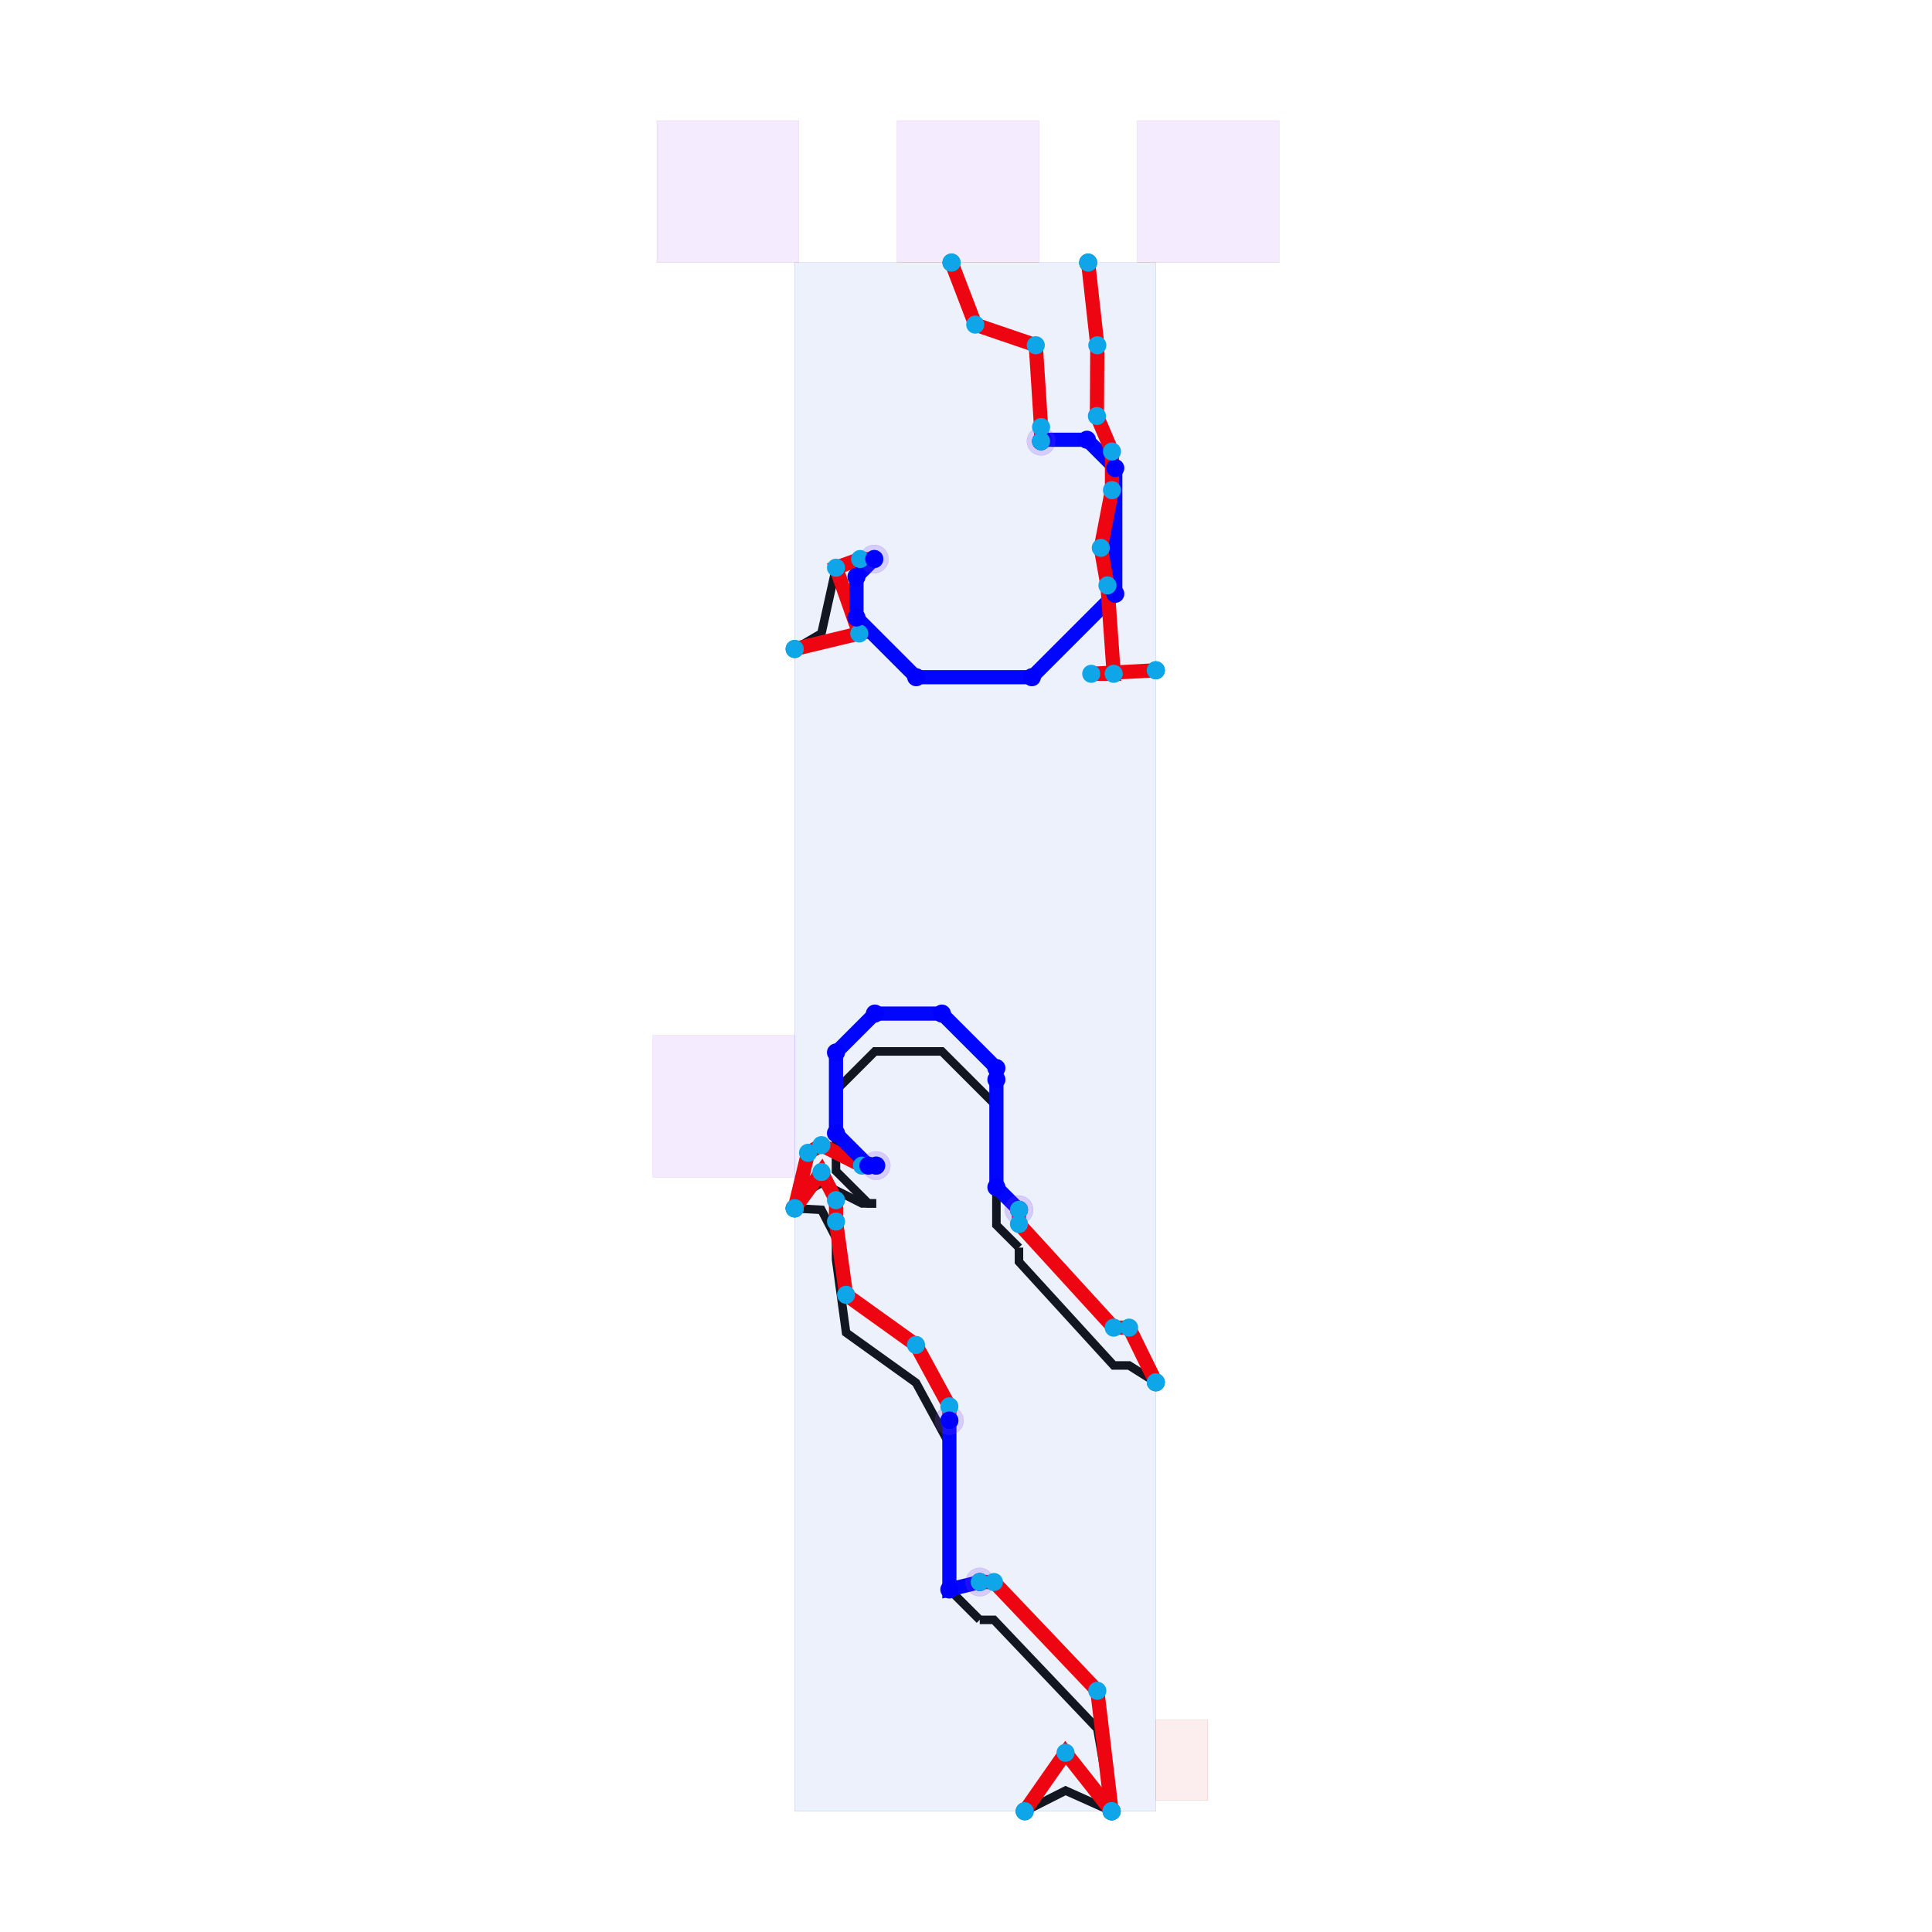
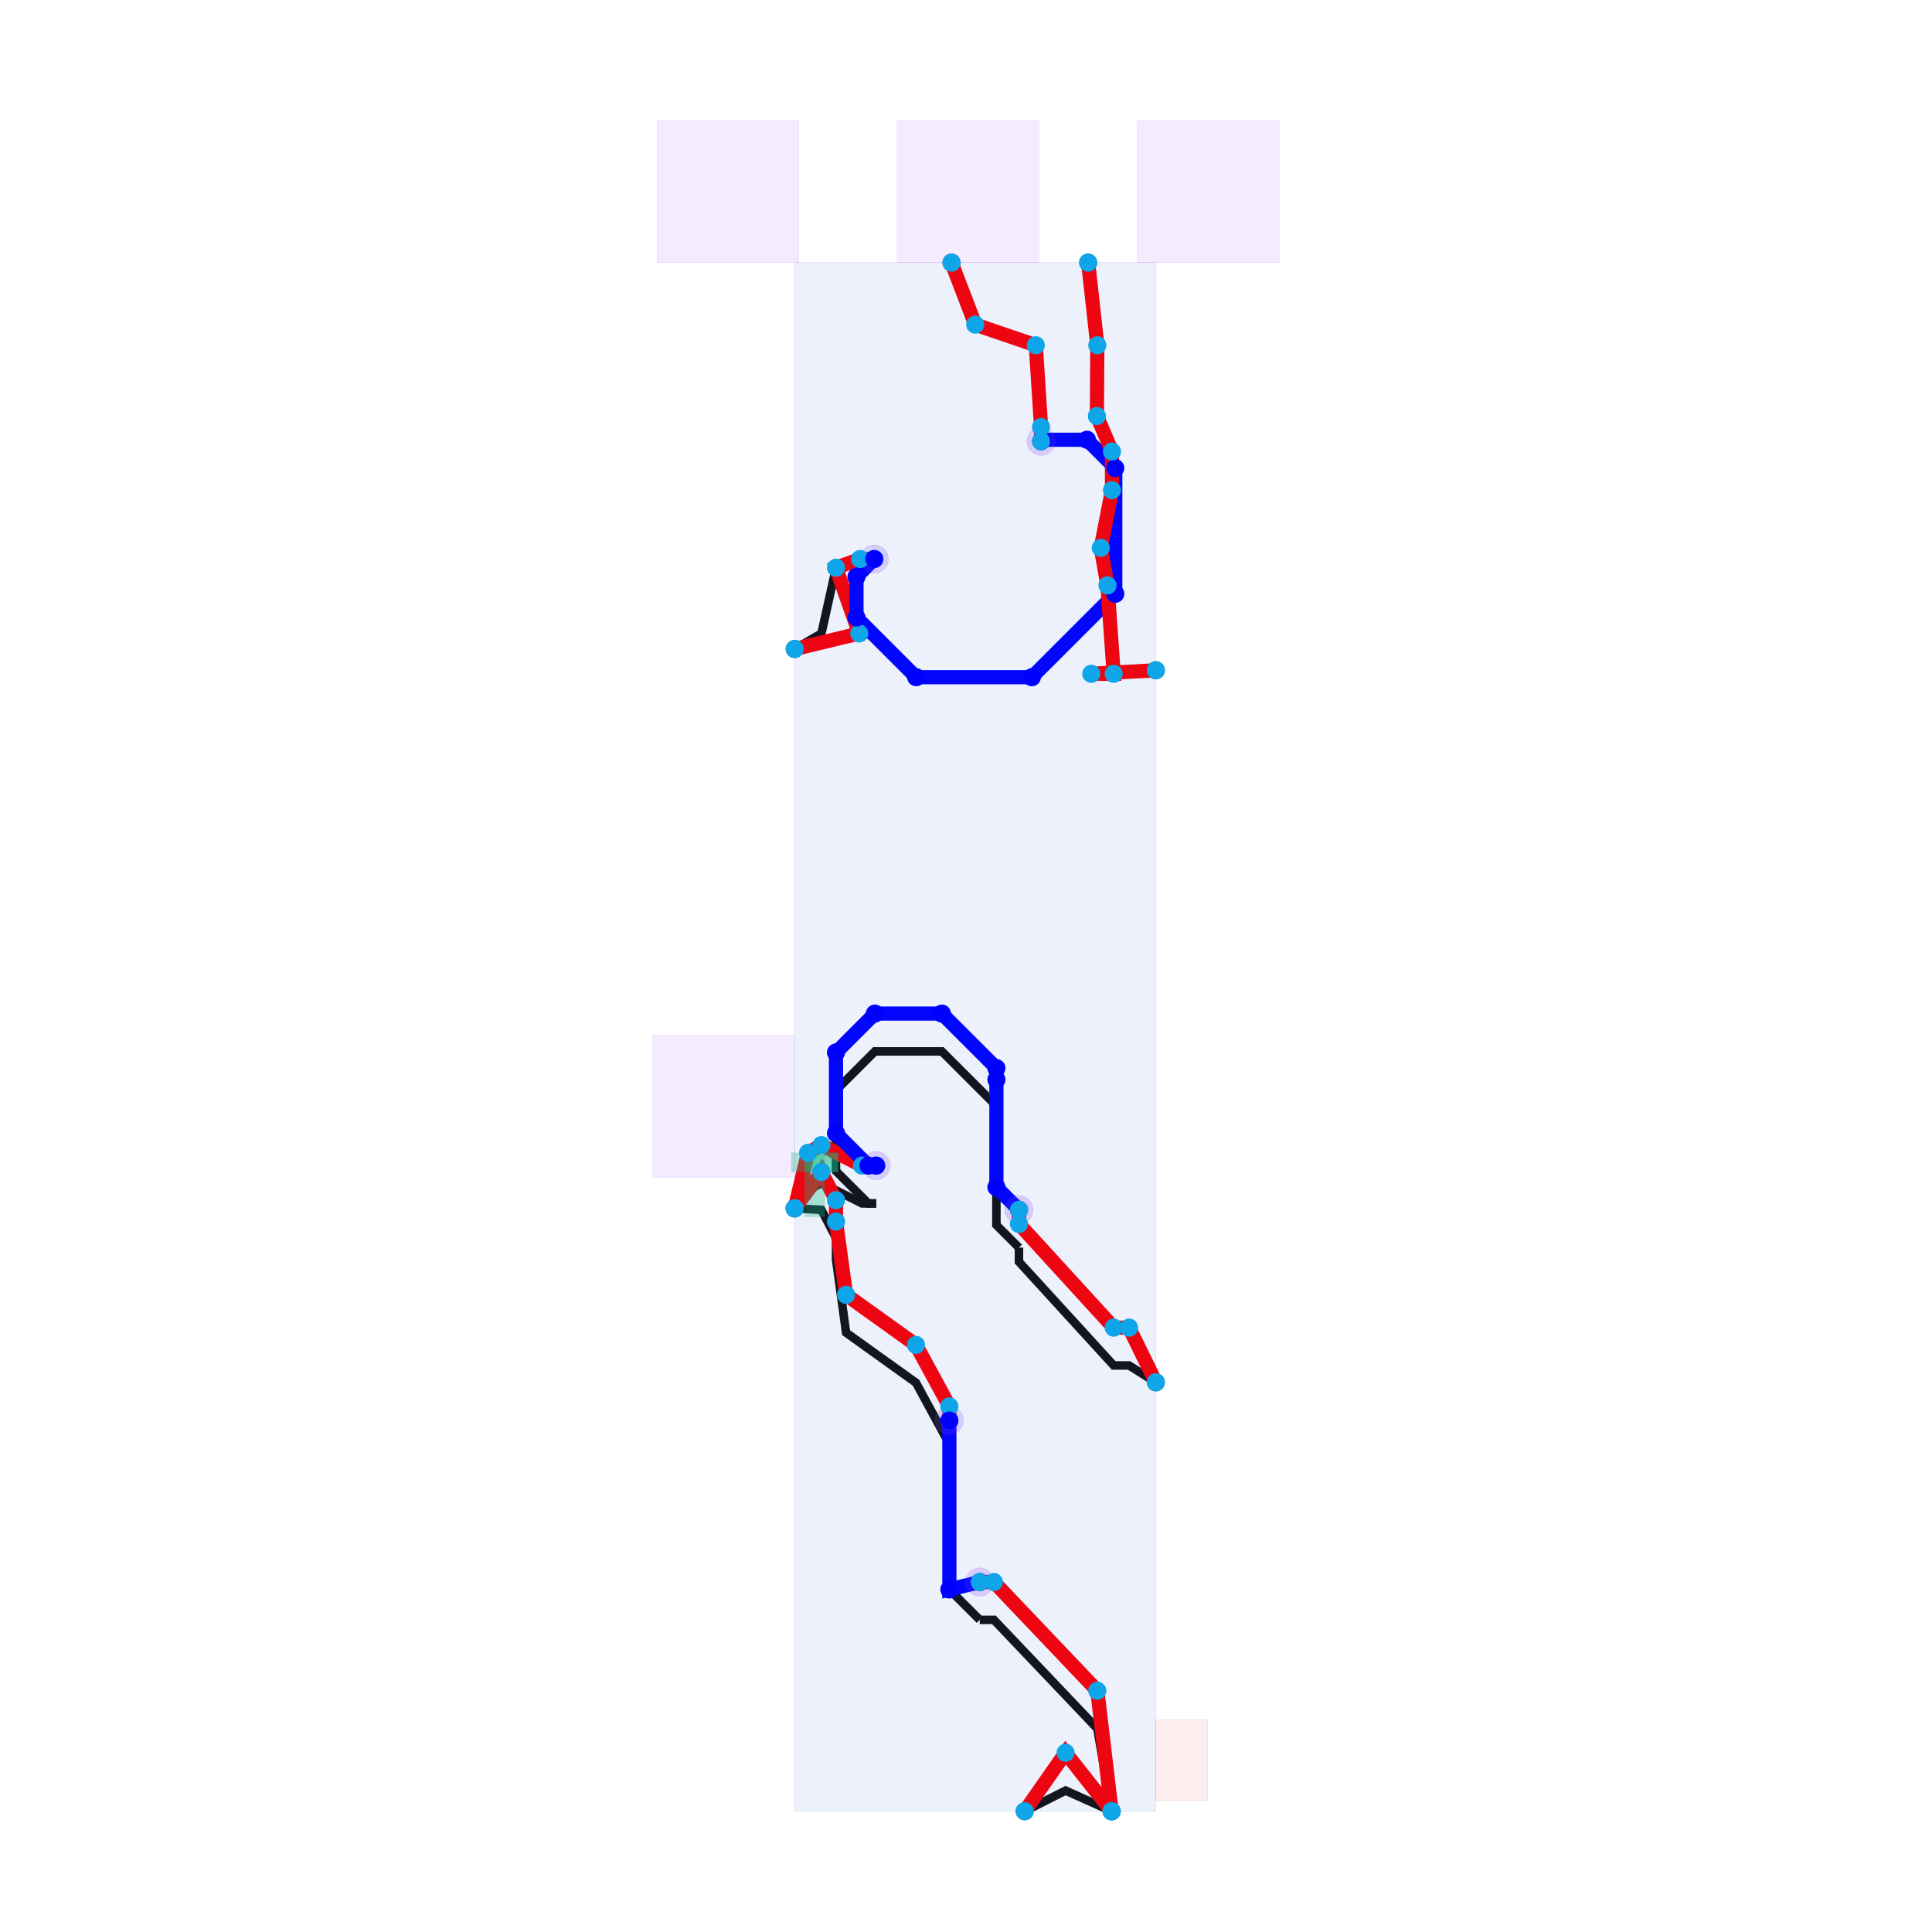
<svg xmlns="http://www.w3.org/2000/svg" width="640" height="640" viewBox="0 0 640 640">
  <rect width="100%" height="100%" fill="white" />
  <g>
    <polyline data-points="9.976725799387117,-0.8356499063598992 10.259665738752886,-0.6712706666666657 10.413998488752886,0.02386810000000139 10.668331238752888,0.11576100000000134 10.818331238752886,0.11576100000000134" data-type="line" data-label="original:source_net_10_mst2" points="263.244,214.991 272.108,209.841 276.943,188.063 284.911,185.185 289.61,185.185" fill="none" stroke="#111111" stroke-width="2.82" />
  </g>
  <g>
    <polyline data-points="10.818331238752886,0.11576100000000134 10.818331238752886,0.11576100000000134 10.630267238752888,-0.07230299999999867 10.630267238752888,-0.5027339999999987 11.261479238752887,-1.1339459999999986 12.484730238752887,-1.1339459999999986 13.366732238752887,-0.2519439999999986 13.366732238752887,1.0774840000000014 13.067144238752887,1.3770720000000014 12.598049238752887,1.3770720000000014 12.582202238752886,1.3612250000000015" data-type="line" data-label="original:source_net_10_mst2" points="289.61,185.185 289.61,185.185 283.718,191.076 283.718,204.561 303.493,224.336 341.816,224.336 369.448,196.704 369.448,155.055 360.063,145.669 345.366,145.669 344.87,146.166" fill="none" stroke="#111111" stroke-width="2.82" />
  </g>
  <g>
    <polyline data-points="12.582202238752886,1.3612250000000015 12.582202238752886,1.3612250000000015 12.582202238752888,1.5112250000000014 12.52624659859433,2.376036000000001 11.886218238752885,2.5945270000000007 11.635,3.25" data-type="line" data-label="original:source_net_10_mst2" points="344.87,146.166 344.87,146.166 344.87,141.467 343.117,114.373 323.066,107.528 315.195,86.993" fill="none" stroke="#111111" stroke-width="2.82" />
  </g>
  <g>
    <polyline data-points="9.976725799387117,-6.75 10.259665738752886,-6.765884 10.413998988752887,-7.0637641421622535 10.413998488752886,-7.2896678999999995 10.520465488752887,-8.0643806 11.259665738752886,-8.594268 11.612502238752887,-9.243642999999999 11.612502238752887,-9.393642999999999" data-type="line" data-label="original:source_net_17_mst2" points="263.244,400.28 272.108,400.777 276.943,410.11 276.943,417.187 280.278,441.458 303.437,458.058 314.491,478.402 314.491,483.102" fill="none" stroke="#111111" stroke-width="2.82" />
  </g>
  <g>
    <polyline data-points="11.612502238752887,-9.393642999999999 11.612502238752887,-9.393642999999999 11.612502238752887,-10.780154 11.933598238752888,-11.10125" data-type="line" data-label="original:source_net_17_mst2" points="314.491,483.102 314.491,483.102 314.491,526.539 324.55,536.599" fill="none" stroke="#111111" stroke-width="2.82" />
  </g>
  <g>
    <polyline data-points="11.933598238752888,-11.10125 11.933598238752888,-11.10125 12.083598238752888,-11.10125 13.17686759859433,-12.251036 13.32824855787278,-13.125" data-type="line" data-label="original:source_net_17_mst2" points="324.55,536.599 324.55,536.599 329.249,536.599 363.5,572.62 368.243,600" fill="none" stroke="#111111" stroke-width="2.82" />
  </g>
  <g>
    <polyline data-points="9.976725799387117,-6.75 10.118195769070002,-6.562730222222221 10.259665738752886,-6.481467711111111 10.688482238752886,-6.698178 10.838482238752887,-6.6981779999999995" data-type="line" data-label="original:source_net_8_mst2" points="263.244,400.28 267.676,394.413 272.108,391.867 285.542,398.656 290.242,398.656" fill="none" stroke="#111111" stroke-width="2.82" />
  </g>
  <g>
    <polyline data-points="10.838482238752887,-6.6981779999999995 10.838482238752887,-6.6981779999999995 10.756037238752887,-6.6981779999999995 10.413627238752888,-6.355767999999999 10.413627238752888,-5.501936 10.824849238752886,-5.090714 11.533441238752888,-5.090714 12.109848238752887,-5.667121 12.109848238752887,-5.788346 12.109848238752887,-6.92676 12.348422238752887,-7.165334" data-type="line" data-label="original:source_net_8_mst2" points="290.242,398.656 290.242,398.656 287.659,398.656 276.931,387.929 276.931,361.18 289.814,348.296 312.014,348.296 330.072,366.355 330.072,370.152 330.072,405.817 337.546,413.292" fill="none" stroke="#111111" stroke-width="2.82" />
  </g>
  <g>
    <polyline data-points="12.348422238752887,-7.165334 12.348422238752887,-7.165334 12.348422238752887,-7.315334 13.350114988752887,-8.4114291 13.512770738752886,-8.4114301 13.795710678118654,-8.58960001922232" data-type="line" data-label="original:source_net_8_mst2" points="337.546,413.292 337.546,413.292 337.546,417.991 368.928,452.33 374.023,452.33 382.888,457.912" fill="none" stroke="#111111" stroke-width="2.82" />
  </g>
  <g>
    <polyline data-points="13.08,3.25 13.17686759859433,2.376036000000001 13.172485488752887,1.6279542000000016 13.331907488752886,1.2525398000000014 13.331907488752886,0.8437101148723783 13.213751488752887,0.2337071000000014 13.284183113752887,-0.16322444999999863 13.350114988752887,-1.0978930999999987 13.512770738752886,-1.0978940999999987 13.795710678118654,-1.0606155300614697" data-type="line" data-label="original:source_net_10_mst1" points="360.465,86.993 363.5,114.373 363.363,137.81 368.357,149.571 368.357,162.379 364.656,181.489 366.862,193.925 368.928,223.207 374.023,223.207 382.888,222.039" fill="none" stroke="#111111" stroke-width="2.82" />
  </g>
  <g>
    <polyline data-points="12.409009742330268,-13.125 12.84096445843577,-12.906509 13.32824855787278,-13.125" data-type="line" data-label="original:source_net_17_mst1" points="339.444,600 352.977,593.155 368.243,600" fill="none" stroke="#111111" stroke-width="2.82" />
  </g>
  <g>
    <polyline data-points="9.976725799387117,-0.8356499063598992 10.659665738752887,-0.6712706666666657 10.413998488752886,0.02386810000000139 10.668331238752888,0.11576100000000134 10.818331238752886,0.11576100000000134" data-type="line" data-label="source_net_10_mst2" points="263.244,214.991 284.639,209.841 276.943,188.063 284.911,185.185 289.61,185.185" fill="none" stroke="#FF0000" stroke-width="4.699" />
  </g>
  <g>
    <polyline data-points="10.818331238752886,0.11576100000000134 10.818331238752886,0.11576100000000134 10.630267238752888,-0.07230299999999867 10.630267238752888,-0.5027339999999987 11.261479238752887,-1.1339459999999986 12.484730238752887,-1.1339459999999986 13.366732238752887,-0.2519439999999986 13.366732238752887,1.0774840000000014 13.067144238752887,1.3770720000000014 12.598049238752887,1.3770720000000014 12.582202238752886,1.3612250000000015" data-type="line" data-label="source_net_10_mst2" points="289.61,185.185 289.61,185.185 283.718,191.076 283.718,204.561 303.493,224.336 341.816,224.336 369.448,196.704 369.448,155.055 360.063,145.669 345.366,145.669 344.87,146.166" fill="none" stroke="#0000FF" stroke-width="4.699" />
  </g>
  <g>
    <polyline data-points="12.582202238752886,1.3612250000000015 12.582202238752886,1.3612250000000015 12.582202238752888,1.5112250000000014 12.52624659859433,2.376036000000001 11.886218238752885,2.5945270000000007 11.635,3.25" data-type="line" data-label="source_net_10_mst2" points="344.87,146.166 344.87,146.166 344.87,141.467 343.117,114.373 323.066,107.528 315.195,86.993" fill="none" stroke="#FF0000" stroke-width="4.699" />
  </g>
  <g>
    <polyline data-points="9.976725799387117,-6.75 10.259665738752886,-6.365883999999999 10.413998988752887,-6.663764142162253 10.413998488752886,-6.889667899999999 10.520465488752887,-7.664380599999999 11.259665738752886,-8.194268 11.612502238752887,-8.843642999999998 11.612502238752887,-8.993642999999999" data-type="line" data-label="source_net_17_mst2" points="263.244,400.28 272.108,388.246 276.943,397.578 276.943,404.655 280.278,428.926 303.437,445.527 314.491,465.871 314.491,470.57" fill="none" stroke="#FF0000" stroke-width="4.699" />
  </g>
  <g>
    <polyline data-points="11.612502238752887,-8.993642999999999 11.612502238752887,-8.993642999999999 11.612502238752887,-10.780154 11.933598238752888,-10.70125" data-type="line" data-label="source_net_17_mst2" points="314.491,470.57 314.491,470.57 314.491,526.539 324.55,524.067" fill="none" stroke="#0000FF" stroke-width="4.699" />
  </g>
  <g>
    <polyline data-points="11.933598238752888,-10.70125 11.933598238752888,-10.70125 12.083598238752888,-10.70125 13.17686759859433,-11.851035999999999 13.32824855787278,-13.125" data-type="line" data-label="source_net_17_mst2" points="324.55,524.067 324.55,524.067 329.249,524.067 363.5,560.088 368.243,600" fill="none" stroke="#FF0000" stroke-width="4.699" />
  </g>
  <g>
    <polyline data-points="9.976725799387117,-6.75 10.118195769070002,-6.162730222222221 10.259665738752886,-6.08146771111111 10.688482238752886,-6.298178 10.838482238752887,-6.298177999999999" data-type="line" data-label="source_net_8_mst2" points="263.244,400.28 267.676,381.881 272.108,379.335 285.542,386.125 290.242,386.125" fill="none" stroke="#FF0000" stroke-width="4.699" />
  </g>
  <g>
    <polyline data-points="10.838482238752887,-6.298177999999999 10.838482238752887,-6.298177999999999 10.756037238752887,-6.298177999999999 10.413627238752888,-5.955767999999999 10.413627238752888,-5.101935999999999 10.824849238752886,-4.690714 11.533441238752888,-4.690714 12.109848238752887,-5.2671209999999995 12.109848238752887,-5.388345999999999 12.109848238752887,-6.5267599999999995 12.348422238752887,-6.765333999999999" data-type="line" data-label="source_net_8_mst2" points="290.242,386.125 290.242,386.125 287.659,386.125 276.931,375.397 276.931,348.648 289.814,335.765 312.014,335.765 330.072,353.823 330.072,357.621 330.072,393.286 337.546,400.76" fill="none" stroke="#0000FF" stroke-width="4.699" />
  </g>
  <g>
    <polyline data-points="12.348422238752887,-6.765333999999999 12.348422238752887,-6.765333999999999 12.348422238752887,-6.915334 13.350114988752887,-8.011429099999999 13.512770738752886,-8.0114301 13.795710678118654,-8.58960001922232" data-type="line" data-label="source_net_8_mst2" points="337.546,400.76 337.546,400.76 337.546,405.459 368.928,439.799 374.023,439.799 382.888,457.912" fill="none" stroke="#FF0000" stroke-width="4.699" />
  </g>
  <g>
    <polyline data-points="13.08,3.25 13.17686759859433,2.376036000000001 13.172485488752887,1.6279542000000016 13.331907488752886,1.2525398000000014 13.331907488752886,0.8437101148723783 13.213751488752887,0.2337071000000014 13.284183113752887,-0.16322444999999863 13.350114988752887,-1.0978930999999987 13.112770738752886,-1.0978940999999987 13.795710678118654,-1.0606155300614697" data-type="line" data-label="source_net_10_mst1" points="360.465,86.993 363.5,114.373 363.363,137.81 368.357,149.571 368.357,162.379 364.656,181.489 366.862,193.925 368.928,223.207 361.492,223.207 382.888,222.039" fill="none" stroke="#FF0000" stroke-width="4.699" />
  </g>
  <g>
    <polyline data-points="12.409009742330268,-13.125 12.84096445843577,-12.506509 13.32824855787278,-13.125" data-type="line" data-label="source_net_17_mst1" points="339.444,600 352.977,580.623 368.243,600" fill="none" stroke="#FF0000" stroke-width="4.699" />
  </g>
  <g>
    <rect data-type="rect" data-label="cmn_4" data-x="11.886218238752885" data-y="-4.9375" x="263.244" y="86.993" width="119.644" height="513.007" fill="rgba(29, 78, 216, 0.08)" stroke="#1d4ed8" stroke-width="0.032" />
  </g>
  <g>
    <rect data-type="rect" data-label="obstacle:rect:0" data-x="14.070710678118655" data-y="-12.585786437626904" x="382.888" y="569.816" width="17.231" height="26.583" fill="rgba(220, 38, 38, 0.08)" stroke="#dc2626" stroke-width="0.032" />
  </g>
  <g>
    <rect data-type="rect" data-label="obstacle:oval:1" data-x="9.226725799387117" data-y="-5.671299812719798" x="216.251" y="342.989" width="46.993" height="46.993" fill="rgba(168, 85, 247, 0.12)" stroke="#a855f7" stroke-width="0.032" />
  </g>
  <g>
    <rect data-type="rect" data-label="obstacle:oval:2" data-x="14.35" data-y="4" x="376.756" y="40" width="46.993" height="46.993" fill="rgba(168, 85, 247, 0.12)" stroke="#a855f7" stroke-width="0.032" />
  </g>
  <g>
    <rect data-type="rect" data-label="obstacle:oval:3" data-x="11.81" data-y="4" x="297.181" y="40" width="46.993" height="46.993" fill="rgba(168, 85, 247, 0.12)" stroke="#a855f7" stroke-width="0.032" />
  </g>
  <g>
    <rect data-type="rect" data-label="obstacle:oval:4" data-x="9.27" data-y="4" x="217.607" y="40" width="46.993" height="46.993" fill="rgba(168, 85, 247, 0.12)" stroke="#a855f7" stroke-width="0.032" />
+   </g>
+   <g>
+     <rect data-type="rect" data-label="trace-violation:1:s0:2:s1:top" data-x="10.188930753911444" data-y="-6.26430711111111" x="262.193" y="381.931" width="15.397" height="6.266" fill="rgba(16, 185, 129, 0.32)" stroke="#059669" stroke-width="0.032" />
+   </g>
+   <g>
+     <rect data-type="rect" data-label="trace-violation:1:s1:2:s0:top" data-x="10.188930753911444" data-y="-6.514824071081126" x="266.625" y="382.763" width="6.533" height="20.297" fill="rgba(16, 185, 129, 0.32)" stroke="#059669" stroke-width="0.032" />
+   </g>
+   <g>
+     <rect data-type="rect" data-label="trace-violation:1:s1:2:s1:top" data-x="10.259665738752886" data-y="-6.26430711111111" x="266.625" y="381.931" width="10.965" height="6.266" fill="rgba(16, 185, 129, 0.32)" stroke="#059669" stroke-width="0.032" />
  </g>
  <circle data-type="circle" data-label="" data-x="10.818331238752886" data-y="0.11576100000000134" cx="289.61" cy="185.185" r="4.699" fill="rgba(124, 58, 237, 0.2)" stroke="#7c3aed" stroke-width="0.032" />
  <circle data-type="circle" data-label="" data-x="12.582202238752886" data-y="1.3612250000000015" cx="344.87" cy="146.166" r="4.699" fill="rgba(124, 58, 237, 0.2)" stroke="#7c3aed" stroke-width="0.032" />
  <circle data-type="circle" data-label="" data-x="11.612502238752887" data-y="-8.993642999999999" cx="314.491" cy="470.57" r="4.699" fill="rgba(124, 58, 237, 0.2)" stroke="#7c3aed" stroke-width="0.032" />
  <circle data-type="circle" data-label="" data-x="11.933598238752888" data-y="-10.70125" cx="324.55" cy="524.067" r="4.699" fill="rgba(124, 58, 237, 0.2)" stroke="#7c3aed" stroke-width="0.032" />
  <circle data-type="circle" data-label="" data-x="10.838482238752887" data-y="-6.298177999999999" cx="290.242" cy="386.125" r="4.699" fill="rgba(124, 58, 237, 0.2)" stroke="#7c3aed" stroke-width="0.032" />
  <circle data-type="circle" data-label="" data-x="12.348422238752887" data-y="-6.765333999999999" cx="337.546" cy="400.76" r="4.699" fill="rgba(124, 58, 237, 0.2)" stroke="#7c3aed" stroke-width="0.032" />
  <g>
    <circle data-type="point" data-label="source_net_10_mst2" data-x="9.976725799387117" data-y="-0.8356499063598992" cx="263.244" cy="214.991" r="3" fill="#0f766e" />
  </g>
  <g>
    <circle data-type="point" data-label="source_net_10_mst2" data-x="11.635" data-y="3.25" cx="315.195" cy="86.993" r="3" fill="#0f766e" />
  </g>
  <g>
    <circle data-type="point" data-label="source_net_17_mst2" data-x="9.976725799387117" data-y="-6.75" cx="263.244" cy="400.28" r="3" fill="#0f766e" />
  </g>
  <g>
    <circle data-type="point" data-label="source_net_17_mst2" data-x="13.32824855787278" data-y="-13.125" cx="368.243" cy="600" r="3" fill="#0f766e" />
  </g>
  <g>
    <circle data-type="point" data-label="source_net_8_mst2" data-x="9.976725799387117" data-y="-6.75" cx="263.244" cy="400.28" r="3" fill="#0f766e" />
  </g>
  <g>
    <circle data-type="point" data-label="source_net_8_mst2" data-x="13.795710678118656" data-y="-8.58960001922232" cx="382.888" cy="457.912" r="3" fill="#0f766e" />
  </g>
  <g>
    <circle data-type="point" data-label="source_net_10_mst1" data-x="13.08" data-y="3.25" cx="360.465" cy="86.993" r="3" fill="#0f766e" />
  </g>
  <g>
    <circle data-type="point" data-label="source_net_10_mst1" data-x="13.795710678118656" data-y="-1.0606155300614697" cx="382.888" cy="222.039" r="3" fill="#0f766e" />
  </g>
  <g>
    <circle data-type="point" data-label="source_net_17_mst1" data-x="12.409009742330268" data-y="-13.125" cx="339.444" cy="600" r="3" fill="#0f766e" />
  </g>
  <g>
    <circle data-type="point" data-label="source_net_17_mst1" data-x="13.32824855787278" data-y="-13.125" cx="368.243" cy="600" r="3" fill="#0f766e" />
  </g>
  <g>
    <circle data-type="point" data-label="" data-x="9.976725799387117" data-y="-0.8356499063598992" cx="263.244" cy="214.991" r="3" fill="#0ea5e9" />
  </g>
  <g>
    <circle data-type="point" data-label="" data-x="10.659665738752887" data-y="-0.6712706666666657" cx="284.639" cy="209.841" r="3" fill="#0ea5e9" />
  </g>
  <g>
    <circle data-type="point" data-label="" data-x="10.413998488752886" data-y="0.02386810000000139" cx="276.943" cy="188.063" r="3" fill="#0ea5e9" />
  </g>
  <g>
    <circle data-type="point" data-label="" data-x="10.668331238752888" data-y="0.11576100000000134" cx="284.911" cy="185.185" r="3" fill="#0ea5e9" />
  </g>
  <g>
    <circle data-type="point" data-label="" data-x="10.818331238752886" data-y="0.11576100000000134" cx="289.61" cy="185.185" r="3" fill="#0ea5e9" />
  </g>
  <g>
    <circle data-type="point" data-label="" data-x="10.818331238752886" data-y="0.11576100000000134" cx="289.61" cy="185.185" r="3" fill="#0000FF" />
  </g>
  <g>
    <circle data-type="point" data-label="" data-x="10.630267238752888" data-y="-0.07230299999999867" cx="283.718" cy="191.076" r="3" fill="#0000FF" />
  </g>
  <g>
    <circle data-type="point" data-label="" data-x="10.630267238752888" data-y="-0.5027339999999987" cx="283.718" cy="204.561" r="3" fill="#0000FF" />
  </g>
  <g>
    <circle data-type="point" data-label="" data-x="11.261479238752887" data-y="-1.1339459999999986" cx="303.493" cy="224.336" r="3" fill="#0000FF" />
  </g>
  <g>
    <circle data-type="point" data-label="" data-x="12.484730238752887" data-y="-1.1339459999999986" cx="341.816" cy="224.336" r="3" fill="#0000FF" />
  </g>
  <g>
    <circle data-type="point" data-label="" data-x="13.366732238752887" data-y="-0.2519439999999986" cx="369.448" cy="196.704" r="3" fill="#0000FF" />
  </g>
  <g>
    <circle data-type="point" data-label="" data-x="13.366732238752887" data-y="1.0774840000000014" cx="369.448" cy="155.055" r="3" fill="#0000FF" />
  </g>
  <g>
    <circle data-type="point" data-label="" data-x="13.067144238752887" data-y="1.3770720000000014" cx="360.063" cy="145.669" r="3" fill="#0000FF" />
  </g>
  <g>
    <circle data-type="point" data-label="" data-x="12.598049238752887" data-y="1.3770720000000014" cx="345.366" cy="145.669" r="3" fill="#0000FF" />
  </g>
  <g>
    <circle data-type="point" data-label="" data-x="12.582202238752886" data-y="1.3612250000000015" cx="344.87" cy="146.166" r="3" fill="#0000FF" />
  </g>
  <g>
    <circle data-type="point" data-label="" data-x="12.582202238752886" data-y="1.3612250000000015" cx="344.87" cy="146.166" r="3" fill="#0ea5e9" />
  </g>
  <g>
    <circle data-type="point" data-label="" data-x="12.582202238752888" data-y="1.5112250000000014" cx="344.87" cy="141.467" r="3" fill="#0ea5e9" />
  </g>
  <g>
    <circle data-type="point" data-label="" data-x="12.52624659859433" data-y="2.376036000000001" cx="343.117" cy="114.373" r="3" fill="#0ea5e9" />
  </g>
  <g>
    <circle data-type="point" data-label="" data-x="11.886218238752885" data-y="2.5945270000000007" cx="323.066" cy="107.528" r="3" fill="#0ea5e9" />
  </g>
  <g>
    <circle data-type="point" data-label="" data-x="11.635" data-y="3.25" cx="315.195" cy="86.993" r="3" fill="#0ea5e9" />
  </g>
  <g>
    <circle data-type="point" data-label="" data-x="9.976725799387117" data-y="-6.75" cx="263.244" cy="400.28" r="3" fill="#0ea5e9" />
  </g>
  <g>
    <circle data-type="point" data-label="" data-x="10.259665738752886" data-y="-6.365883999999999" cx="272.108" cy="388.246" r="3" fill="#0ea5e9" />
  </g>
  <g>
    <circle data-type="point" data-label="" data-x="10.413998988752887" data-y="-6.663764142162253" cx="276.943" cy="397.578" r="3" fill="#0ea5e9" />
  </g>
  <g>
    <circle data-type="point" data-label="" data-x="10.413998488752886" data-y="-6.889667899999999" cx="276.943" cy="404.655" r="3" fill="#0ea5e9" />
  </g>
  <g>
    <circle data-type="point" data-label="" data-x="10.520465488752887" data-y="-7.664380599999999" cx="280.278" cy="428.926" r="3" fill="#0ea5e9" />
  </g>
  <g>
    <circle data-type="point" data-label="" data-x="11.259665738752886" data-y="-8.194268" cx="303.437" cy="445.527" r="3" fill="#0ea5e9" />
  </g>
  <g>
    <circle data-type="point" data-label="" data-x="11.612502238752887" data-y="-8.843642999999998" cx="314.491" cy="465.871" r="3" fill="#0ea5e9" />
  </g>
  <g>
    <circle data-type="point" data-label="" data-x="11.612502238752887" data-y="-8.993642999999999" cx="314.491" cy="470.57" r="3" fill="#0ea5e9" />
  </g>
  <g>
    <circle data-type="point" data-label="" data-x="11.612502238752887" data-y="-8.993642999999999" cx="314.491" cy="470.57" r="3" fill="#0000FF" />
  </g>
  <g>
    <circle data-type="point" data-label="" data-x="11.612502238752887" data-y="-10.780154" cx="314.491" cy="526.539" r="3" fill="#0000FF" />
  </g>
  <g>
    <circle data-type="point" data-label="" data-x="11.933598238752888" data-y="-10.70125" cx="324.55" cy="524.067" r="3" fill="#0000FF" />
  </g>
  <g>
    <circle data-type="point" data-label="" data-x="11.933598238752888" data-y="-10.70125" cx="324.55" cy="524.067" r="3" fill="#0ea5e9" />
  </g>
  <g>
    <circle data-type="point" data-label="" data-x="12.083598238752888" data-y="-10.70125" cx="329.249" cy="524.067" r="3" fill="#0ea5e9" />
  </g>
  <g>
    <circle data-type="point" data-label="" data-x="13.17686759859433" data-y="-11.851035999999999" cx="363.5" cy="560.088" r="3" fill="#0ea5e9" />
  </g>
  <g>
    <circle data-type="point" data-label="" data-x="13.32824855787278" data-y="-13.125" cx="368.243" cy="600" r="3" fill="#0ea5e9" />
  </g>
  <g>
    <circle data-type="point" data-label="" data-x="9.976725799387117" data-y="-6.75" cx="263.244" cy="400.28" r="3" fill="#0ea5e9" />
  </g>
  <g>
    <circle data-type="point" data-label="" data-x="10.118195769070002" data-y="-6.162730222222221" cx="267.676" cy="381.881" r="3" fill="#0ea5e9" />
  </g>
  <g>
    <circle data-type="point" data-label="" data-x="10.259665738752886" data-y="-6.08146771111111" cx="272.108" cy="379.335" r="3" fill="#0ea5e9" />
  </g>
  <g>
    <circle data-type="point" data-label="" data-x="10.688482238752886" data-y="-6.298178" cx="285.542" cy="386.125" r="3" fill="#0ea5e9" />
  </g>
  <g>
    <circle data-type="point" data-label="" data-x="10.838482238752887" data-y="-6.298177999999999" cx="290.242" cy="386.125" r="3" fill="#0ea5e9" />
  </g>
  <g>
    <circle data-type="point" data-label="" data-x="10.838482238752887" data-y="-6.298177999999999" cx="290.242" cy="386.125" r="3" fill="#0000FF" />
  </g>
  <g>
    <circle data-type="point" data-label="" data-x="10.756037238752887" data-y="-6.298177999999999" cx="287.659" cy="386.125" r="3" fill="#0000FF" />
  </g>
  <g>
    <circle data-type="point" data-label="" data-x="10.413627238752888" data-y="-5.955767999999999" cx="276.931" cy="375.397" r="3" fill="#0000FF" />
  </g>
  <g>
    <circle data-type="point" data-label="" data-x="10.413627238752888" data-y="-5.101935999999999" cx="276.931" cy="348.648" r="3" fill="#0000FF" />
  </g>
  <g>
    <circle data-type="point" data-label="" data-x="10.824849238752886" data-y="-4.690714" cx="289.814" cy="335.765" r="3" fill="#0000FF" />
  </g>
  <g>
    <circle data-type="point" data-label="" data-x="11.533441238752888" data-y="-4.690714" cx="312.014" cy="335.765" r="3" fill="#0000FF" />
  </g>
  <g>
    <circle data-type="point" data-label="" data-x="12.109848238752887" data-y="-5.2671209999999995" cx="330.072" cy="353.823" r="3" fill="#0000FF" />
  </g>
  <g>
    <circle data-type="point" data-label="" data-x="12.109848238752887" data-y="-5.388345999999999" cx="330.072" cy="357.621" r="3" fill="#0000FF" />
  </g>
  <g>
    <circle data-type="point" data-label="" data-x="12.109848238752887" data-y="-6.5267599999999995" cx="330.072" cy="393.286" r="3" fill="#0000FF" />
  </g>
  <g>
    <circle data-type="point" data-label="" data-x="12.348422238752887" data-y="-6.765333999999999" cx="337.546" cy="400.76" r="3" fill="#0000FF" />
  </g>
  <g>
    <circle data-type="point" data-label="" data-x="12.348422238752887" data-y="-6.765333999999999" cx="337.546" cy="400.76" r="3" fill="#0ea5e9" />
  </g>
  <g>
    <circle data-type="point" data-label="" data-x="12.348422238752887" data-y="-6.915334" cx="337.546" cy="405.459" r="3" fill="#0ea5e9" />
  </g>
  <g>
    <circle data-type="point" data-label="" data-x="13.350114988752887" data-y="-8.011429099999999" cx="368.928" cy="439.799" r="3" fill="#0ea5e9" />
  </g>
  <g>
    <circle data-type="point" data-label="" data-x="13.512770738752886" data-y="-8.0114301" cx="374.023" cy="439.799" r="3" fill="#0ea5e9" />
  </g>
  <g>
    <circle data-type="point" data-label="" data-x="13.795710678118654" data-y="-8.58960001922232" cx="382.888" cy="457.912" r="3" fill="#0ea5e9" />
  </g>
  <g>
    <circle data-type="point" data-label="" data-x="13.08" data-y="3.25" cx="360.465" cy="86.993" r="3" fill="#0ea5e9" />
  </g>
  <g>
    <circle data-type="point" data-label="" data-x="13.17686759859433" data-y="2.376036000000001" cx="363.5" cy="114.373" r="3" fill="#0ea5e9" />
  </g>
  <g>
    <circle data-type="point" data-label="" data-x="13.172485488752887" data-y="1.6279542000000016" cx="363.363" cy="137.81" r="3" fill="#0ea5e9" />
  </g>
  <g>
    <circle data-type="point" data-label="" data-x="13.331907488752886" data-y="1.2525398000000014" cx="368.357" cy="149.571" r="3" fill="#0ea5e9" />
  </g>
  <g>
    <circle data-type="point" data-label="" data-x="13.331907488752886" data-y="0.8437101148723783" cx="368.357" cy="162.379" r="3" fill="#0ea5e9" />
  </g>
  <g>
    <circle data-type="point" data-label="" data-x="13.213751488752887" data-y="0.2337071000000014" cx="364.656" cy="181.489" r="3" fill="#0ea5e9" />
  </g>
  <g>
    <circle data-type="point" data-label="" data-x="13.284183113752887" data-y="-0.16322444999999863" cx="366.862" cy="193.925" r="3" fill="#0ea5e9" />
  </g>
  <g>
    <circle data-type="point" data-label="" data-x="13.350114988752887" data-y="-1.0978930999999987" cx="368.928" cy="223.207" r="3" fill="#0ea5e9" />
  </g>
  <g>
    <circle data-type="point" data-label="" data-x="13.112770738752886" data-y="-1.0978940999999987" cx="361.492" cy="223.207" r="3" fill="#0ea5e9" />
  </g>
  <g>
    <circle data-type="point" data-label="" data-x="13.795710678118654" data-y="-1.0606155300614697" cx="382.888" cy="222.039" r="3" fill="#0ea5e9" />
  </g>
  <g>
    <circle data-type="point" data-label="" data-x="12.409009742330268" data-y="-13.125" cx="339.444" cy="600" r="3" fill="#0ea5e9" />
  </g>
  <g>
    <circle data-type="point" data-label="" data-x="12.84096445843577" data-y="-12.506509" cx="352.977" cy="580.623" r="3" fill="#0ea5e9" />
  </g>
  <g>
    <circle data-type="point" data-label="" data-x="13.32824855787278" data-y="-13.125" cx="368.243" cy="600" r="3" fill="#0ea5e9" />
  </g>
  <g id="crosshair" style="display: none">
    <line id="crosshair-h" y1="0" y2="640" stroke="#666" stroke-width="0.5" />
    <line id="crosshair-v" x1="0" x2="640" stroke="#666" stroke-width="0.5" />
    <text id="coordinates" font-family="monospace" font-size="12" fill="#666" />
  </g>
</svg>
